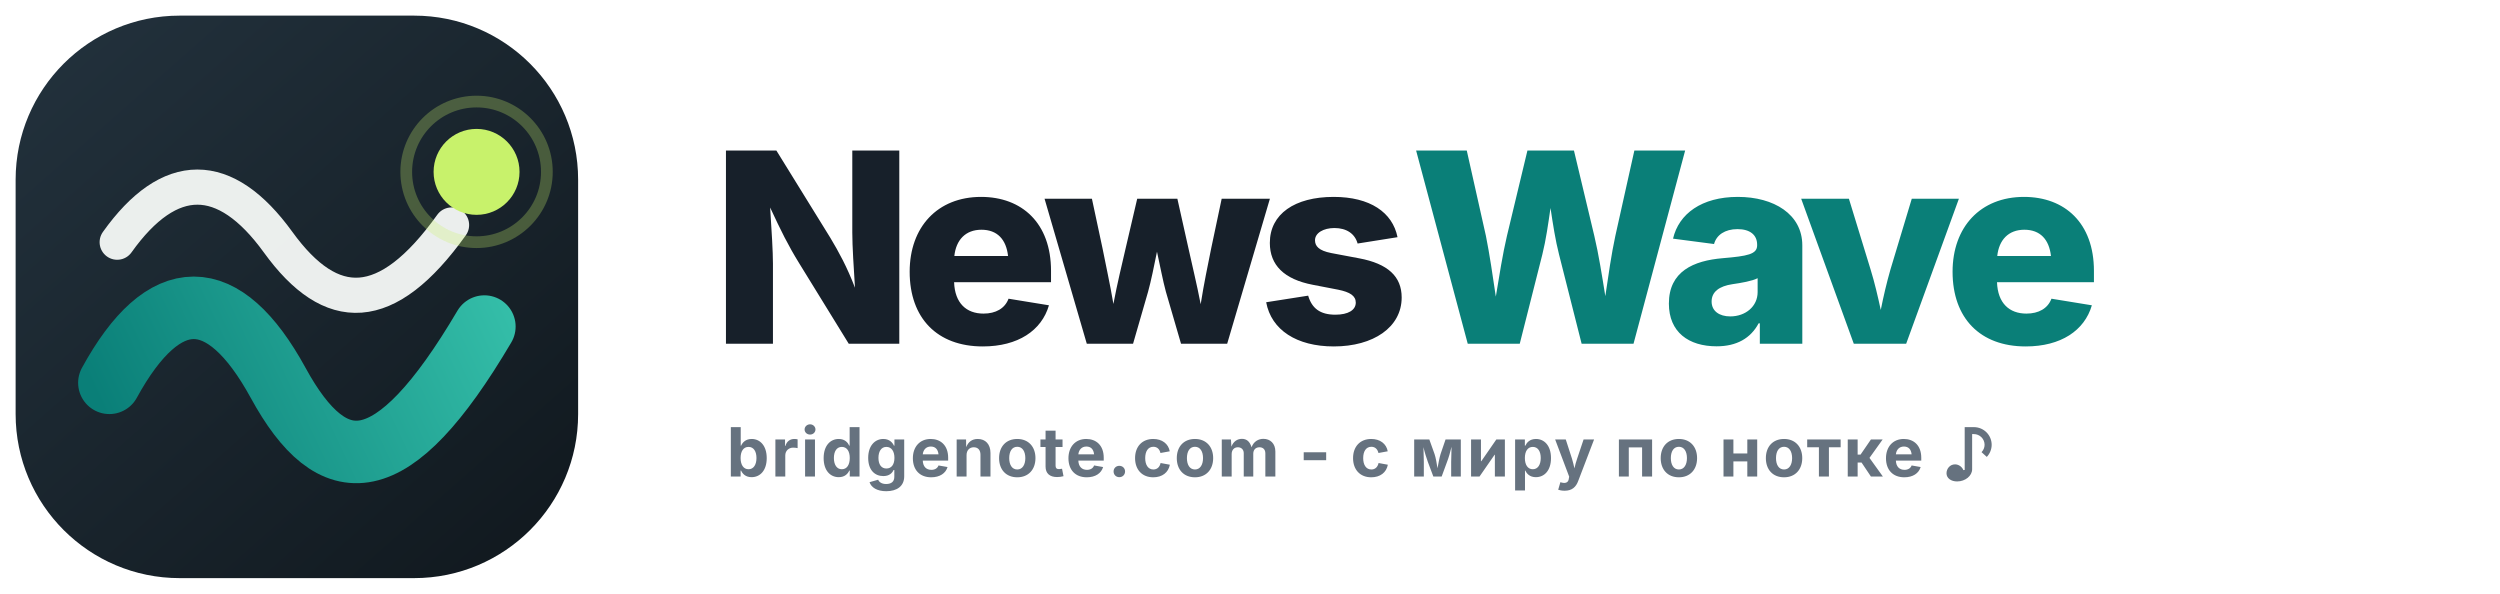
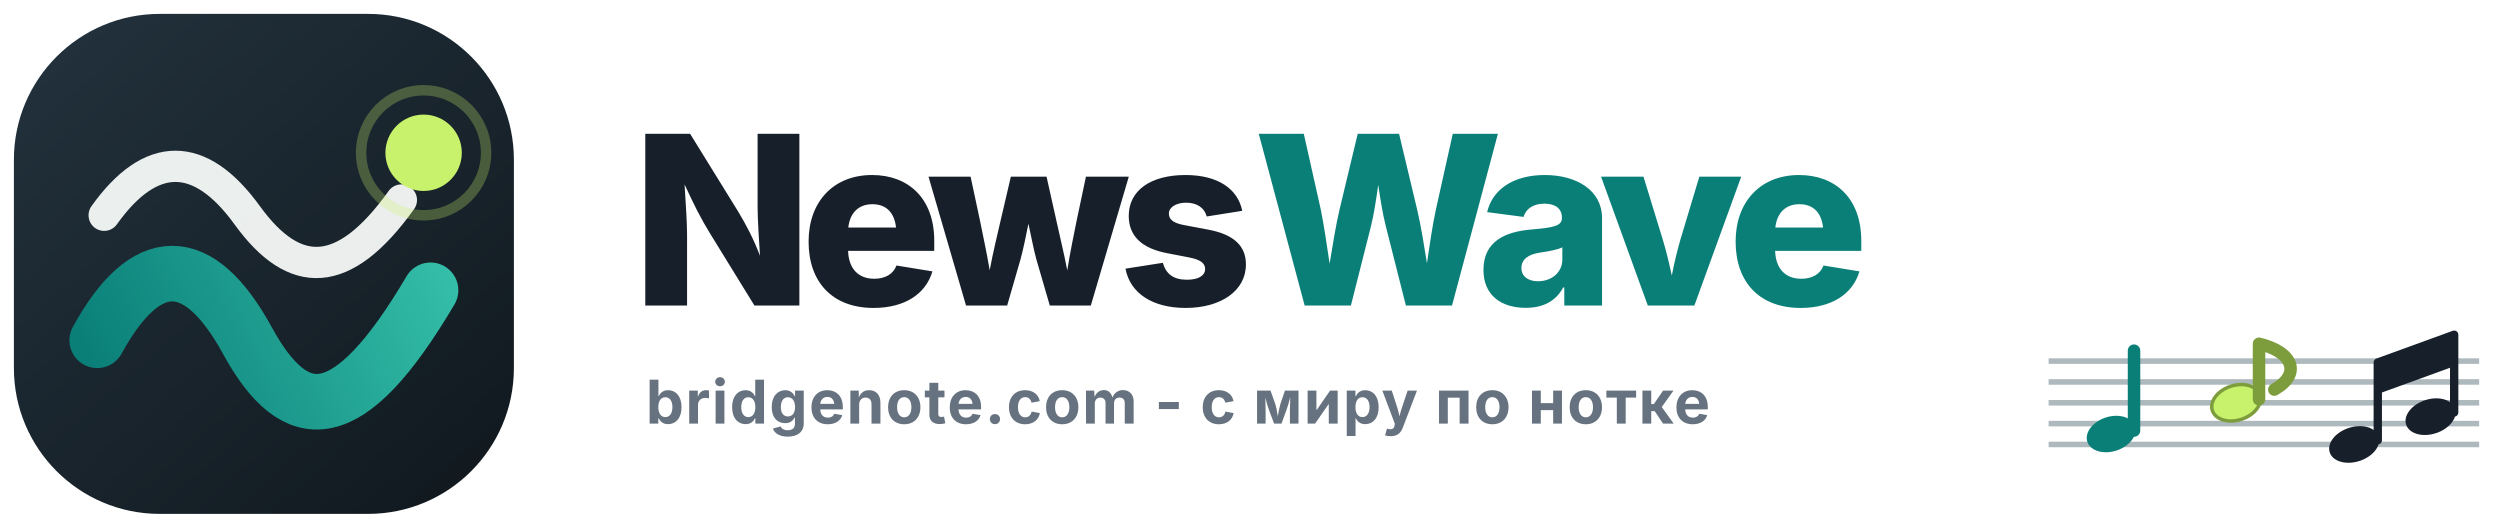
- <svg xmlns="http://www.w3.org/2000/svg" viewBox="0 0 320 76" role="img" aria-labelledby="title desc">
+ <svg xmlns="http://www.w3.org/2000/svg" viewBox="0 0 360 76" role="img" aria-labelledby="title desc">
  <defs>
    <linearGradient id="surface" x1="7" y1="4" x2="67" y2="72" gradientUnits="userSpaceOnUse">
      <stop stop-color="#22313C" />
      <stop offset="1" stop-color="#11191F" />
    </linearGradient>
    <linearGradient id="wave" x1="12" y1="50" x2="65" y2="25" gradientUnits="userSpaceOnUse">
      <stop stop-color="#0A7F78" />
      <stop offset="1" stop-color="#39C5AE" />
    </linearGradient>
  </defs>
  <rect x="2" y="2" width="72" height="72" rx="21" fill="url(#surface)" />
  <path d="M14 49c7-12.8 14.6-12.8 21.6 0s14.6 12.8 26.4-7.2" fill="none" stroke="url(#wave)" stroke-width="8" stroke-linecap="round" />
  <path d="M15 31c6.7-9.4 13.8-9.4 20.6 0s13.9 9.4 22.2-2.2" fill="none" stroke="#F4F7F5" stroke-width="4.5" stroke-linecap="round" opacity=".96" />
  <circle cx="61" cy="22" r="5.5" fill="#C8F26B" />
  <circle cx="61" cy="22" r="9" fill="none" stroke="#C8F26B" stroke-width="1.5" opacity=".28" />
  <text x="91" y="44" fill="#17202A" font-family="Inter,Segoe UI,Arial,sans-serif" font-size="34" font-weight="760" letter-spacing="-1.8">News<tspan fill="#0A7F78">Wave</tspan>
  </text>
-   <text x="93" y="61" fill="#66727F" font-family="Inter,Segoe UI,Arial,sans-serif" font-size="8.7" font-weight="650" letter-spacing=".22">bridgenote.com - с миру по нотке ♪</text>
+   <text x="93" y="61" fill="#66727F" font-family="Inter,Segoe UI,Arial,sans-serif" font-size="8.7" font-weight="650" letter-spacing=".22">bridgenote.com - с миру по нотке</text>
+   <g transform="translate(294 48)">
+     <g fill="none" stroke="#9AA7AE" stroke-width=".8" opacity=".8">
+       <path d="M1 4H63M1 7H63M1 10H63M1 13H63M1 16H63" />
+     </g>
+     <g stroke-linecap="round" stroke-linejoin="round">
+       <ellipse cx="10" cy="14.5" rx="3.6" ry="2.5" transform="rotate(-18 10 14.5)" fill="#0A7F78" />
+       <path d="M13.3 14V2.5" stroke="#0A7F78" stroke-width="1.8" />
+       <ellipse cx="28" cy="10" rx="3.6" ry="2.5" transform="rotate(-18 28 10)" fill="#C8F26B" stroke="#7D9D3D" stroke-width=".5" />
+       <path d="M31.3 9.5V1.5c5 1.2 6.1 4.4 2.2 6.6" fill="none" stroke="#7D9D3D" stroke-width="1.8" />
+       <ellipse cx="45" cy="16" rx="3.7" ry="2.5" transform="rotate(-18 45 16)" fill="#17202A" />
+       <ellipse cx="56" cy="12" rx="3.7" ry="2.5" transform="rotate(-18 56 12)" fill="#17202A" />
+       <path d="M48.4 15.4V4.2M59.4 11.4V.2M48.4 4.2L59.4.2V4.1L48.4 8.1Z" fill="#17202A" stroke="#17202A" stroke-width="1.2" />
+     </g>
+   </g>
</svg>
